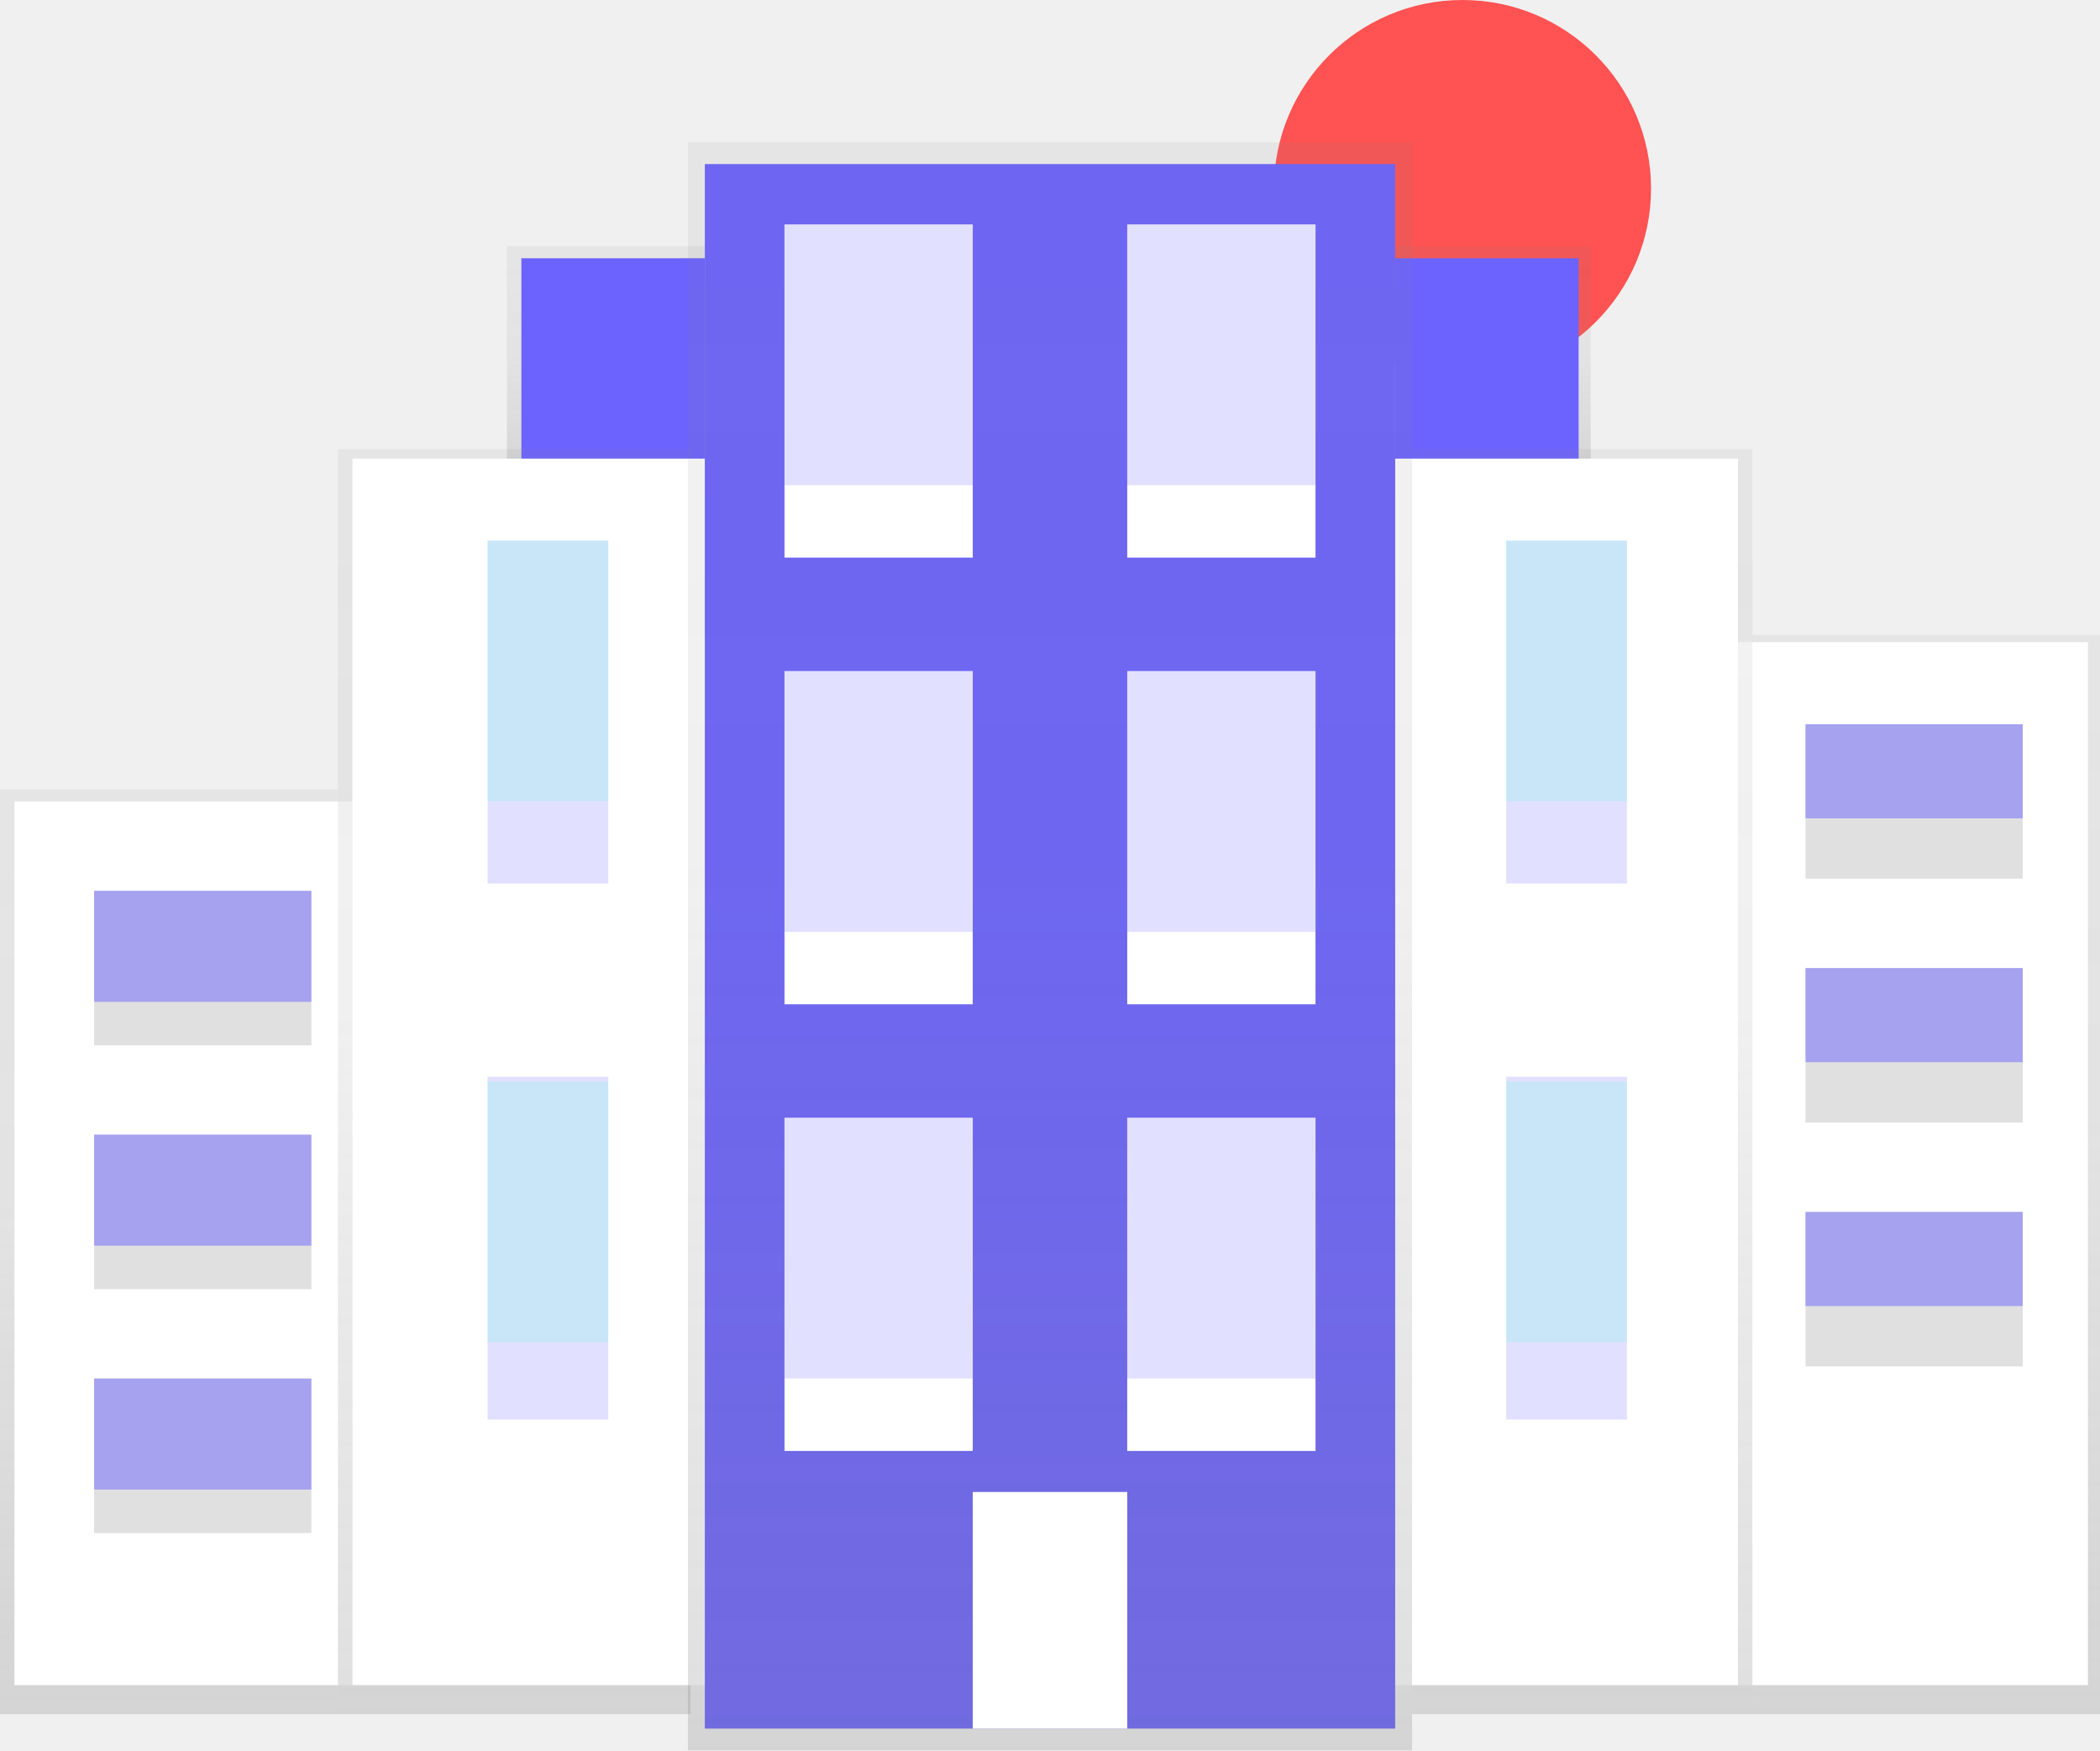
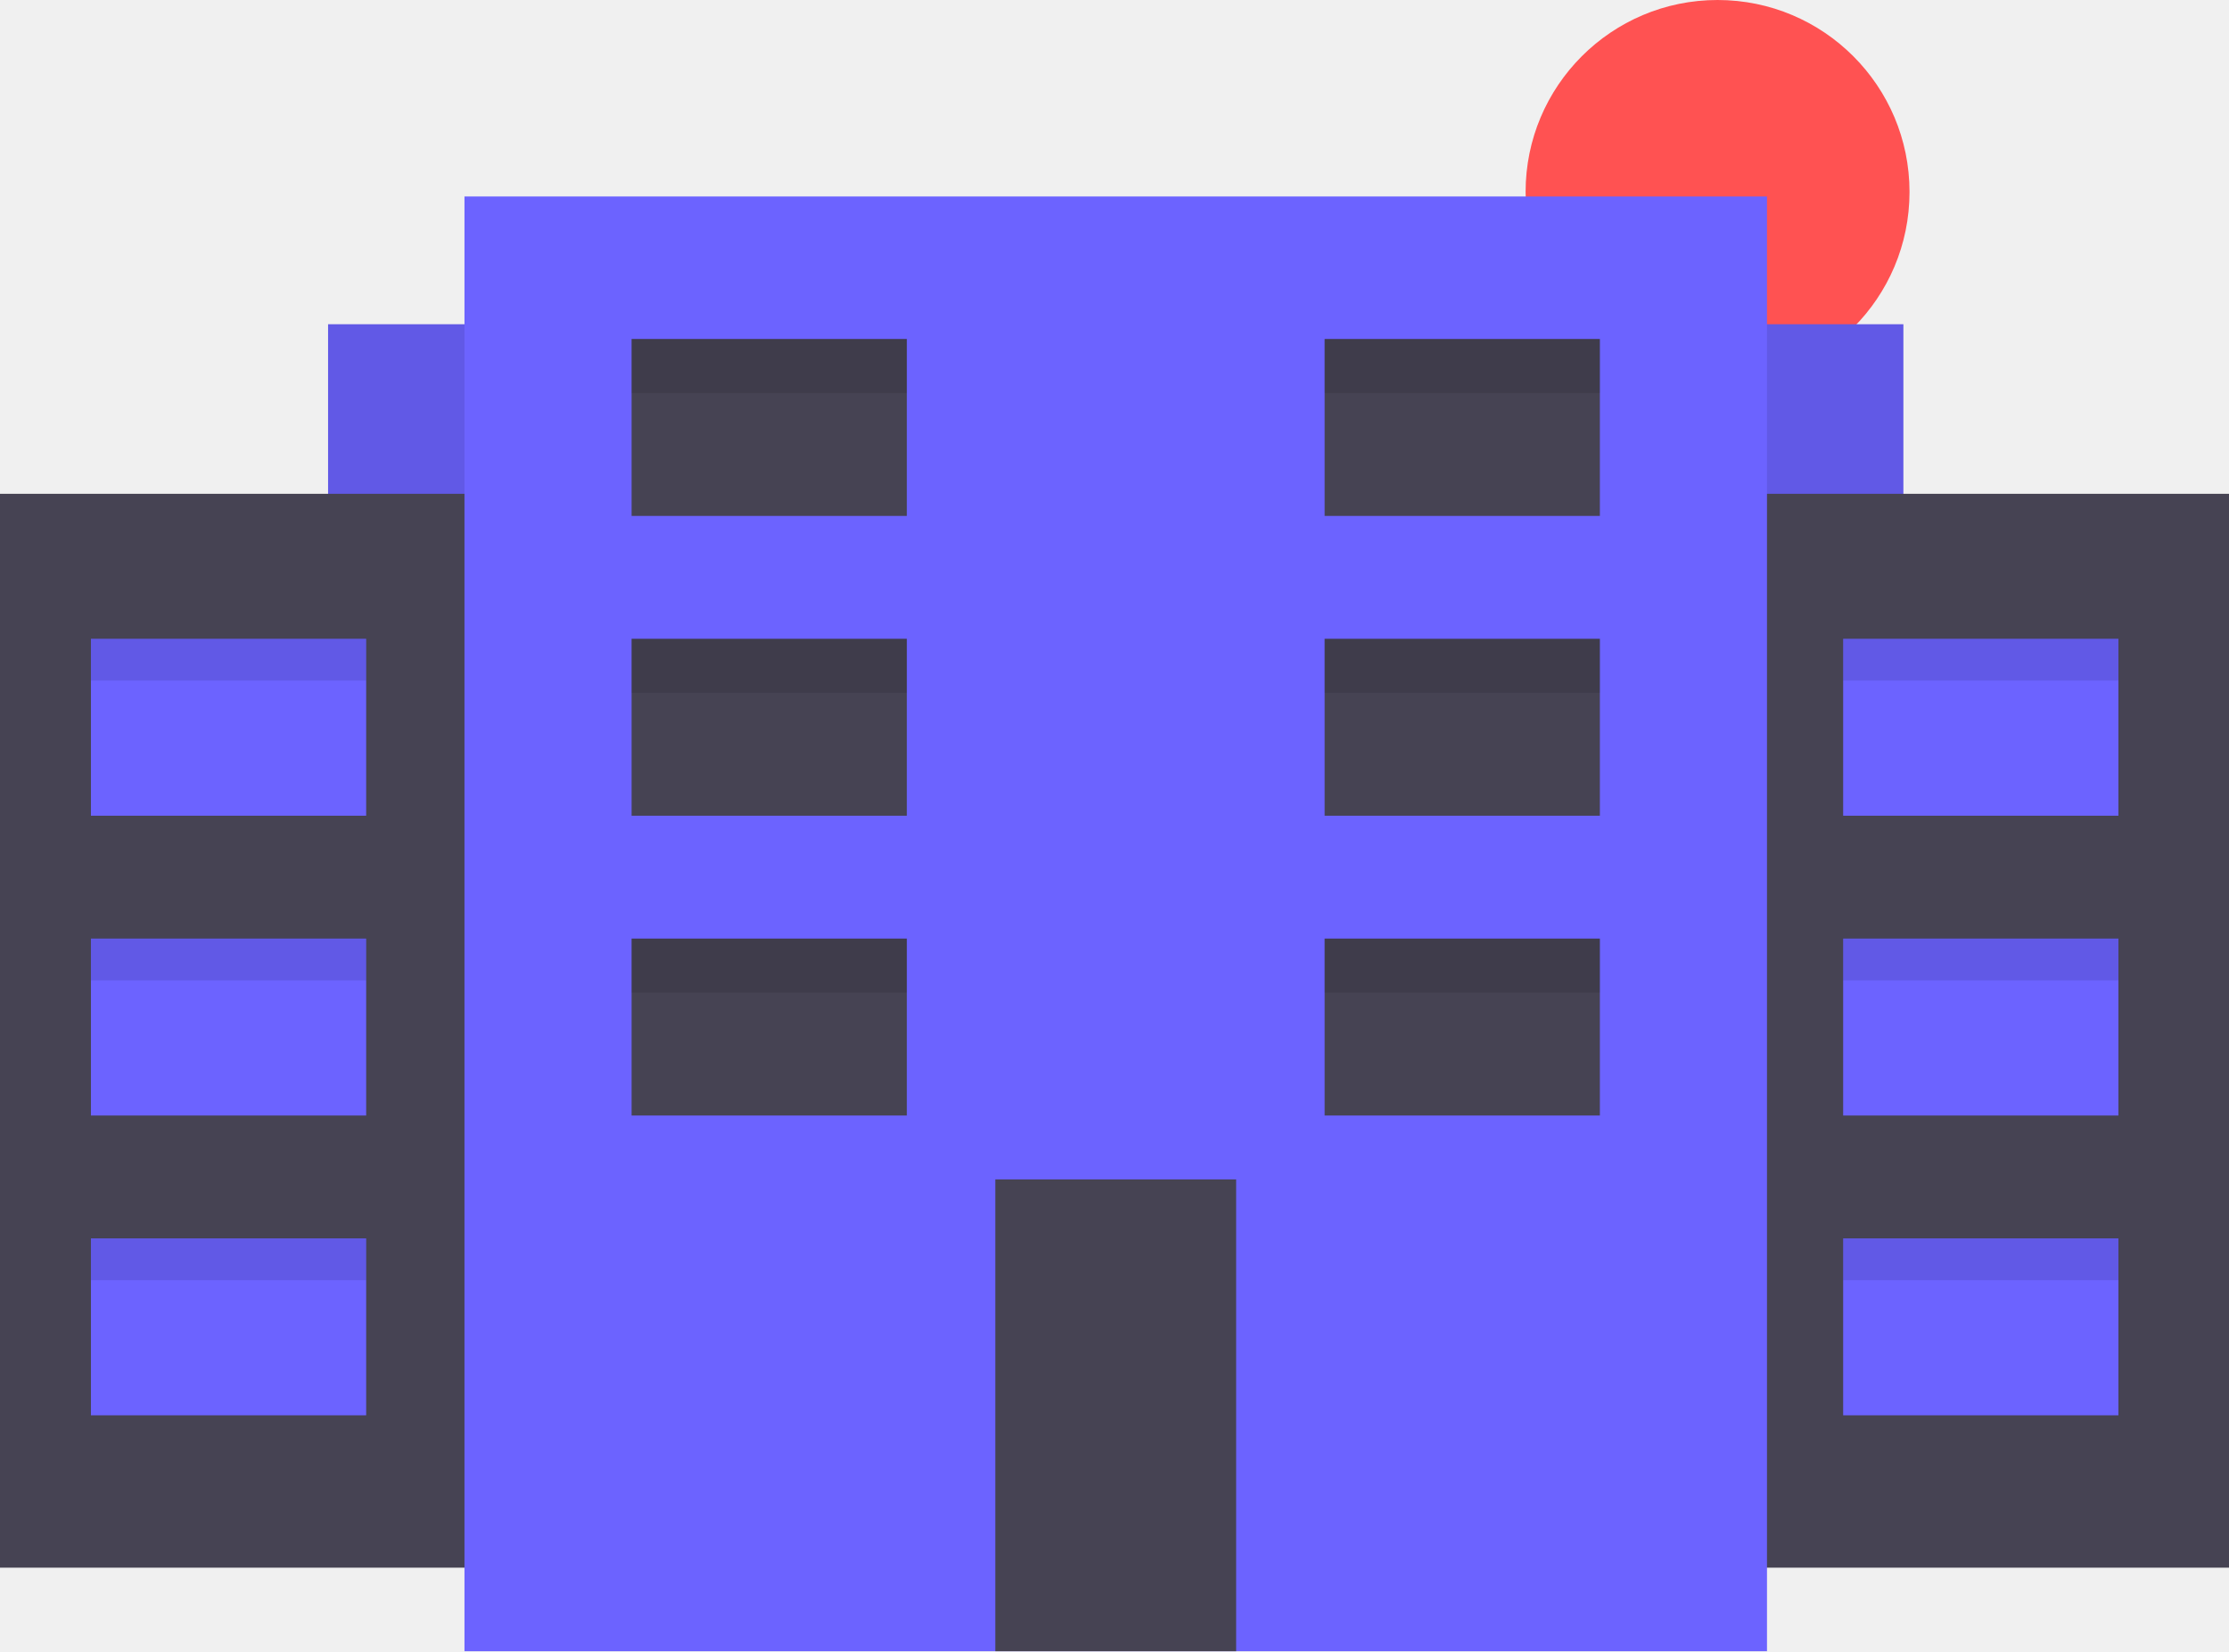
- <svg xmlns="http://www.w3.org/2000/svg" xmlns:xlink="http://www.w3.org/1999/xlink" id="68fdd05a-d782-4105-aca1-bda402beaabb" data-name="Layer 1" width="870" height="724.95" viewBox="0 0 870 724.95">
-   <defs>
-     <linearGradient id="56cbcb84-3bc0-4914-a95b-774d22831666" x1="251" y1="204.95" x2="251" y2="101.95" gradientUnits="userSpaceOnUse">
-       <stop offset="0" stop-color="gray" stop-opacity="0.25" />
-       <stop offset="0.54" stop-color="gray" stop-opacity="0.12" />
-       <stop offset="1" stop-color="gray" stop-opacity="0.1" />
-     </linearGradient>
-     <linearGradient id="e379aacb-d978-4b26-b6a3-50696be8e652" x1="402" y1="292.48" x2="402" y2="189.48" gradientTransform="matrix(-1, 0, 0, 1, 1020, -87.52)" xlink:href="#56cbcb84-3bc0-4914-a95b-774d22831666" />
-     <linearGradient id="f15650fa-0d49-4c1b-b489-142025d26956" x1="798" y1="709.95" x2="798" y2="262.95" xlink:href="#56cbcb84-3bc0-4914-a95b-774d22831666" />
-     <linearGradient id="84352290-18fb-412c-994b-f360002bca3b" x1="70" y1="709.95" x2="70" y2="326.95" xlink:href="#56cbcb84-3bc0-4914-a95b-774d22831666" />
-     <linearGradient id="8d0d6924-da2f-4d5c-b20d-8b78d173dd10" x1="213" y1="709.95" x2="213" y2="185.95" xlink:href="#56cbcb84-3bc0-4914-a95b-774d22831666" />
-     <linearGradient id="5c646475-b98d-4809-afbb-cfdad2f2d853" x1="364.5" y1="797.48" x2="364.5" y2="273.48" gradientTransform="matrix(-1, 0, 0, 1, 1020, -87.52)" xlink:href="#56cbcb84-3bc0-4914-a95b-774d22831666" />
-     <linearGradient id="df1b48e6-fc4c-4eb9-a636-7647bc3b1c14" x1="435" y1="724.95" x2="435" y2="58.95" xlink:href="#56cbcb84-3bc0-4914-a95b-774d22831666" />
-   </defs>
-   <circle cx="605.89" cy="78.11" r="78.11" fill="#ff5252" />
-   <rect x="210" y="101.95" width="82" height="103" fill="url(#56cbcb84-3bc0-4914-a95b-774d22831666)" />
-   <rect x="577" y="101.95" width="82" height="103" fill="url(#e379aacb-d978-4b26-b6a3-50696be8e652)" />
-   <rect x="216" y="106.95" width="76" height="98" fill="#6c63ff" />
-   <rect x="578" y="106.95" width="76" height="98" fill="#6c63ff" />
-   <rect x="726" y="262.95" width="144" height="447" fill="url(#f15650fa-0d49-4c1b-b489-142025d26956)" />
-   <rect x="720" y="265.95" width="145" height="432" fill="#fff" />
-   <rect y="326.95" width="140" height="383" fill="url(#84352290-18fb-412c-994b-f360002bca3b)" />
-   <rect x="6" y="331.95" width="140" height="366" fill="#fff" />
-   <rect x="140" y="185.95" width="146" height="524" fill="url(#8d0d6924-da2f-4d5c-b20d-8b78d173dd10)" />
-   <rect x="585" y="185.95" width="141" height="524" fill="url(#5c646475-b98d-4809-afbb-cfdad2f2d853)" />
-   <rect x="146" y="189.95" width="146" height="508" fill="#fff" />
-   <rect x="578" y="189.95" width="142" height="508" fill="#fff" />
-   <g opacity="0.2">
-     <rect x="624" y="223.95" width="50" height="142" fill="#6c63ff" />
-     <rect x="624" y="445.95" width="50" height="142" fill="#6c63ff" />
-   </g>
-   <g opacity="0.2">
-     <rect x="624" y="447.95" width="50" height="108" fill="#64ffda" />
-   </g>
-   <g opacity="0.2">
-     <rect x="624" y="223.95" width="50" height="108" fill="#64ffda" />
-   </g>
-   <rect x="39" y="368.95" width="90" height="64" fill="#e0e0e0" />
-   <rect x="748" y="299.95" width="90" height="64" fill="#e0e0e0" />
-   <rect x="748" y="400.95" width="90" height="64" fill="#e0e0e0" />
-   <rect x="292" y="67.95" width="286" height="648" fill="#6c63ff" />
-   <rect x="748" y="501.95" width="90" height="64" fill="#e0e0e0" />
-   <rect x="39" y="469.95" width="90" height="64" fill="#e0e0e0" />
-   <rect x="39" y="570.95" width="90" height="64" fill="#e0e0e0" />
-   <rect x="39" y="368.95" width="90" height="46" fill="#6c63ff" opacity="0.5" />
-   <rect x="39" y="469.95" width="90" height="46" fill="#6c63ff" opacity="0.5" />
-   <rect x="39" y="570.95" width="90" height="46" fill="#6c63ff" opacity="0.5" />
-   <rect x="748" y="299.95" width="90" height="39" fill="#6c63ff" opacity="0.5" />
-   <rect x="748" y="400.95" width="90" height="39" fill="#6c63ff" opacity="0.5" />
-   <rect x="748" y="501.95" width="90" height="39" fill="#6c63ff" opacity="0.5" />
-   <rect x="285" y="58.95" width="300" height="666" fill="url(#df1b48e6-fc4c-4eb9-a636-7647bc3b1c14)" />
-   <rect x="325" y="92.95" width="78" height="138" fill="#fff" />
-   <rect x="325" y="277.95" width="78" height="138" fill="#fff" />
-   <rect x="325" y="462.95" width="78" height="138" fill="#fff" />
-   <rect x="632" y="180.48" width="78" height="138" transform="translate(1177 411.43) rotate(-180)" fill="#fff" />
-   <rect x="632" y="365.48" width="78" height="138" transform="translate(1177 781.43) rotate(-180)" fill="#fff" />
-   <rect x="632" y="550.48" width="78" height="138" transform="translate(1177 1151.43) rotate(-180)" fill="#fff" />
-   <rect x="325" y="92.95" width="78" height="108" fill="#6c63ff" opacity="0.2" />
-   <rect x="467" y="92.95" width="78" height="108" fill="#6c63ff" opacity="0.2" />
-   <rect x="325" y="277.95" width="78" height="108" fill="#6c63ff" opacity="0.2" />
-   <rect x="467" y="277.95" width="78" height="108" fill="#6c63ff" opacity="0.2" />
-   <rect x="325" y="462.95" width="78" height="108" fill="#6c63ff" opacity="0.2" />
-   <rect x="467" y="462.95" width="78" height="108" fill="#6c63ff" opacity="0.2" />
-   <g opacity="0.2">
-     <rect x="202" y="223.95" width="50" height="142" fill="#6c63ff" />
-     <rect x="202" y="445.95" width="50" height="142" fill="#6c63ff" />
-   </g>
-   <g opacity="0.2">
-     <rect x="202" y="223.95" width="50" height="108" fill="#64ffda" />
-   </g>
-   <g opacity="0.2">
-     <rect x="202" y="447.95" width="50" height="108" fill="#64ffda" />
-   </g>
-   <rect x="403" y="617.95" width="64" height="98" fill="#fff" />
+ <svg xmlns="http://www.w3.org/2000/svg" id="a829b389-c410-4f7b-96e4-605d098a680d" data-name="Layer 1" width="907" height="671.95" viewBox="0 0 907 671.95">
+   <circle cx="698.89" cy="78.11" r="78.11" fill="#ff5252" />
+   <rect x="133.5" y="131.95" width="641" height="503" fill="#6c63ff" />
+   <rect x="133.5" y="131.95" width="641" height="503" opacity="0.1" />
+   <rect y="200.95" width="907" height="437" fill="#464353" />
+   <rect x="189" y="79.95" width="530" height="592" fill="#6c63ff" />
+   <rect x="37" y="259.95" width="112" height="72" fill="#6c63ff" />
+   <rect x="37" y="381.95" width="112" height="72" fill="#6c63ff" />
+   <rect x="37" y="503.95" width="112" height="72" fill="#6c63ff" />
+   <rect x="257" y="137.95" width="112" height="72" fill="#464353" />
+   <rect x="257" y="259.95" width="112" height="72" fill="#464353" />
+   <rect x="257" y="381.95" width="112" height="72" fill="#464353" />
+   <rect x="685.5" y="251.98" width="112" height="72" transform="translate(1336.5 461.93) rotate(-180)" fill="#464353" />
+   <rect x="685.5" y="373.98" width="112" height="72" transform="translate(1336.5 705.93) rotate(-180)" fill="#464353" />
+   <rect x="685.5" y="495.98" width="112" height="72" transform="translate(1336.5 949.93) rotate(-180)" fill="#464353" />
+   <rect x="750" y="259.95" width="112" height="72" fill="#6c63ff" />
+   <rect x="750" y="381.95" width="112" height="72" fill="#6c63ff" />
+   <rect x="750" y="503.95" width="112" height="72" fill="#6c63ff" />
+   <rect x="405" y="479.95" width="98" height="192" fill="#464353" />
+   <rect x="257" y="137.95" width="112" height="22" opacity="0.1" />
+   <rect x="539" y="137.95" width="112" height="22" opacity="0.1" />
+   <rect x="539" y="259.95" width="112" height="22" opacity="0.1" />
+   <rect x="539" y="381.95" width="112" height="22" opacity="0.1" />
+   <rect x="257" y="259.95" width="112" height="22" opacity="0.1" />
+   <rect x="257" y="381.95" width="112" height="22" opacity="0.1" />
+   <rect x="37" y="259.95" width="112" height="17" opacity="0.1" />
+   <rect x="37" y="381.95" width="112" height="17" opacity="0.1" />
+   <rect x="37" y="503.95" width="112" height="17" opacity="0.1" />
+   <rect x="750" y="259.95" width="112" height="17" opacity="0.1" />
+   <rect x="750" y="381.95" width="112" height="17" opacity="0.1" />
+   <rect x="750" y="503.95" width="112" height="17" opacity="0.1" />
</svg>
